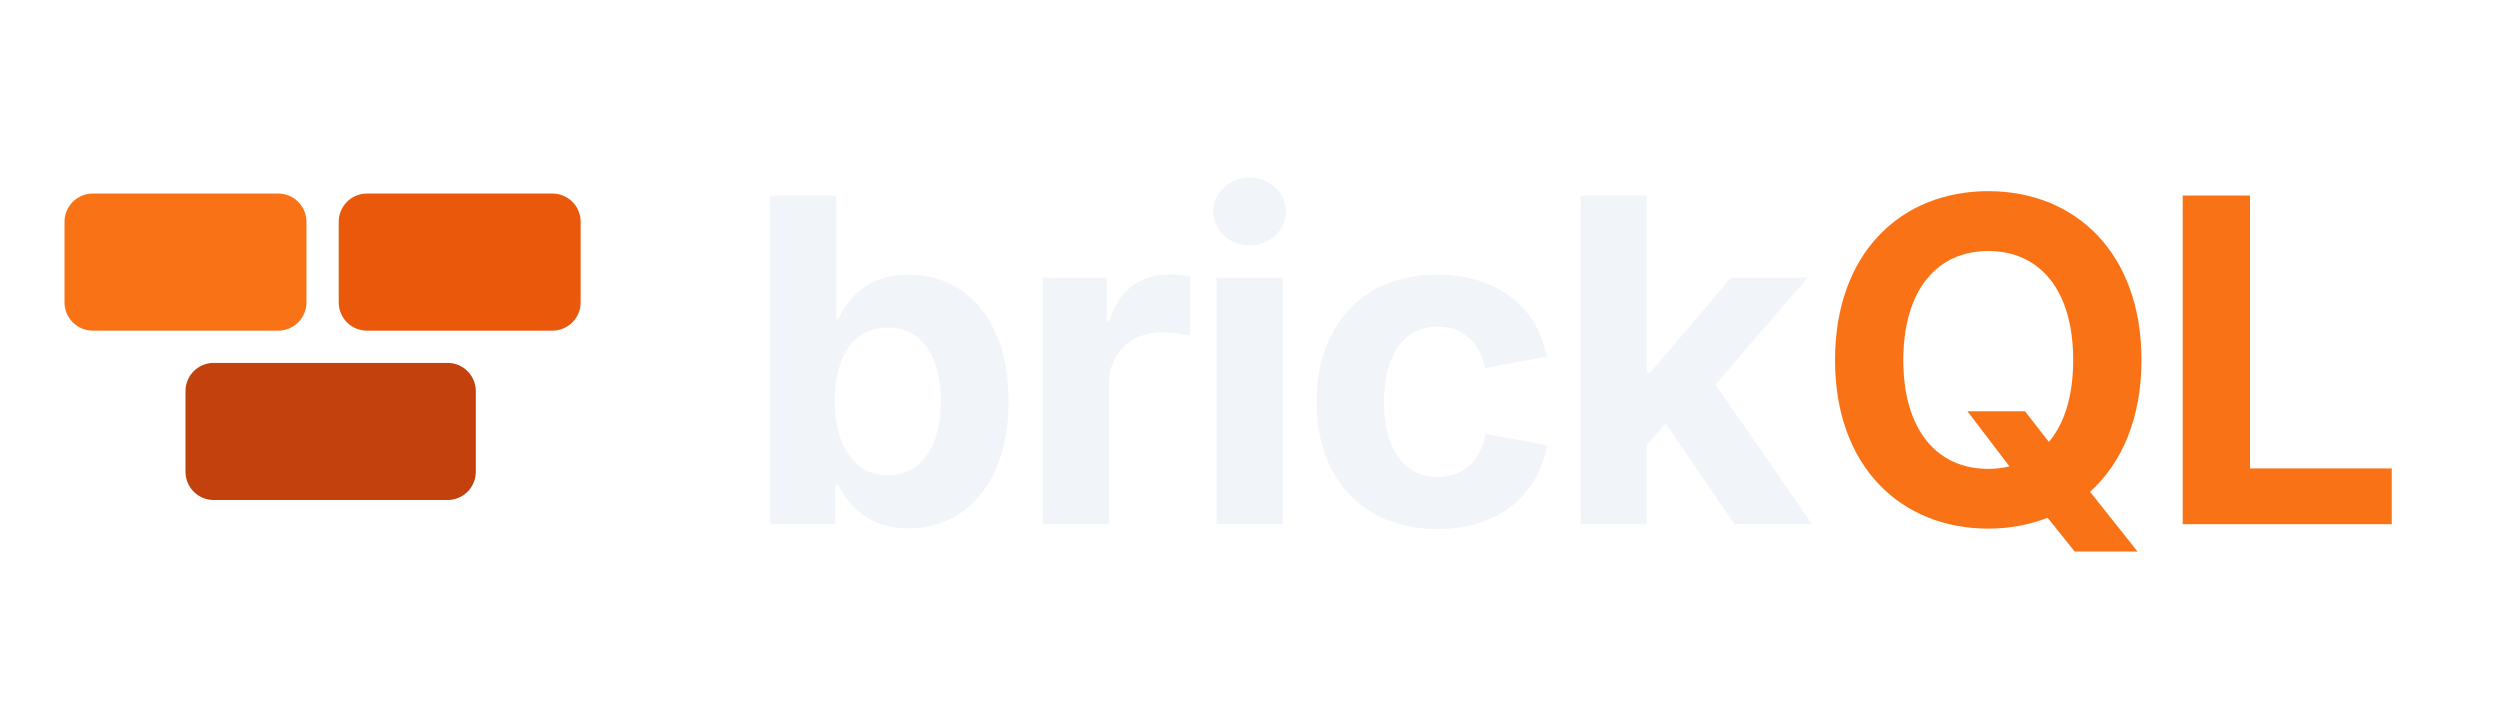
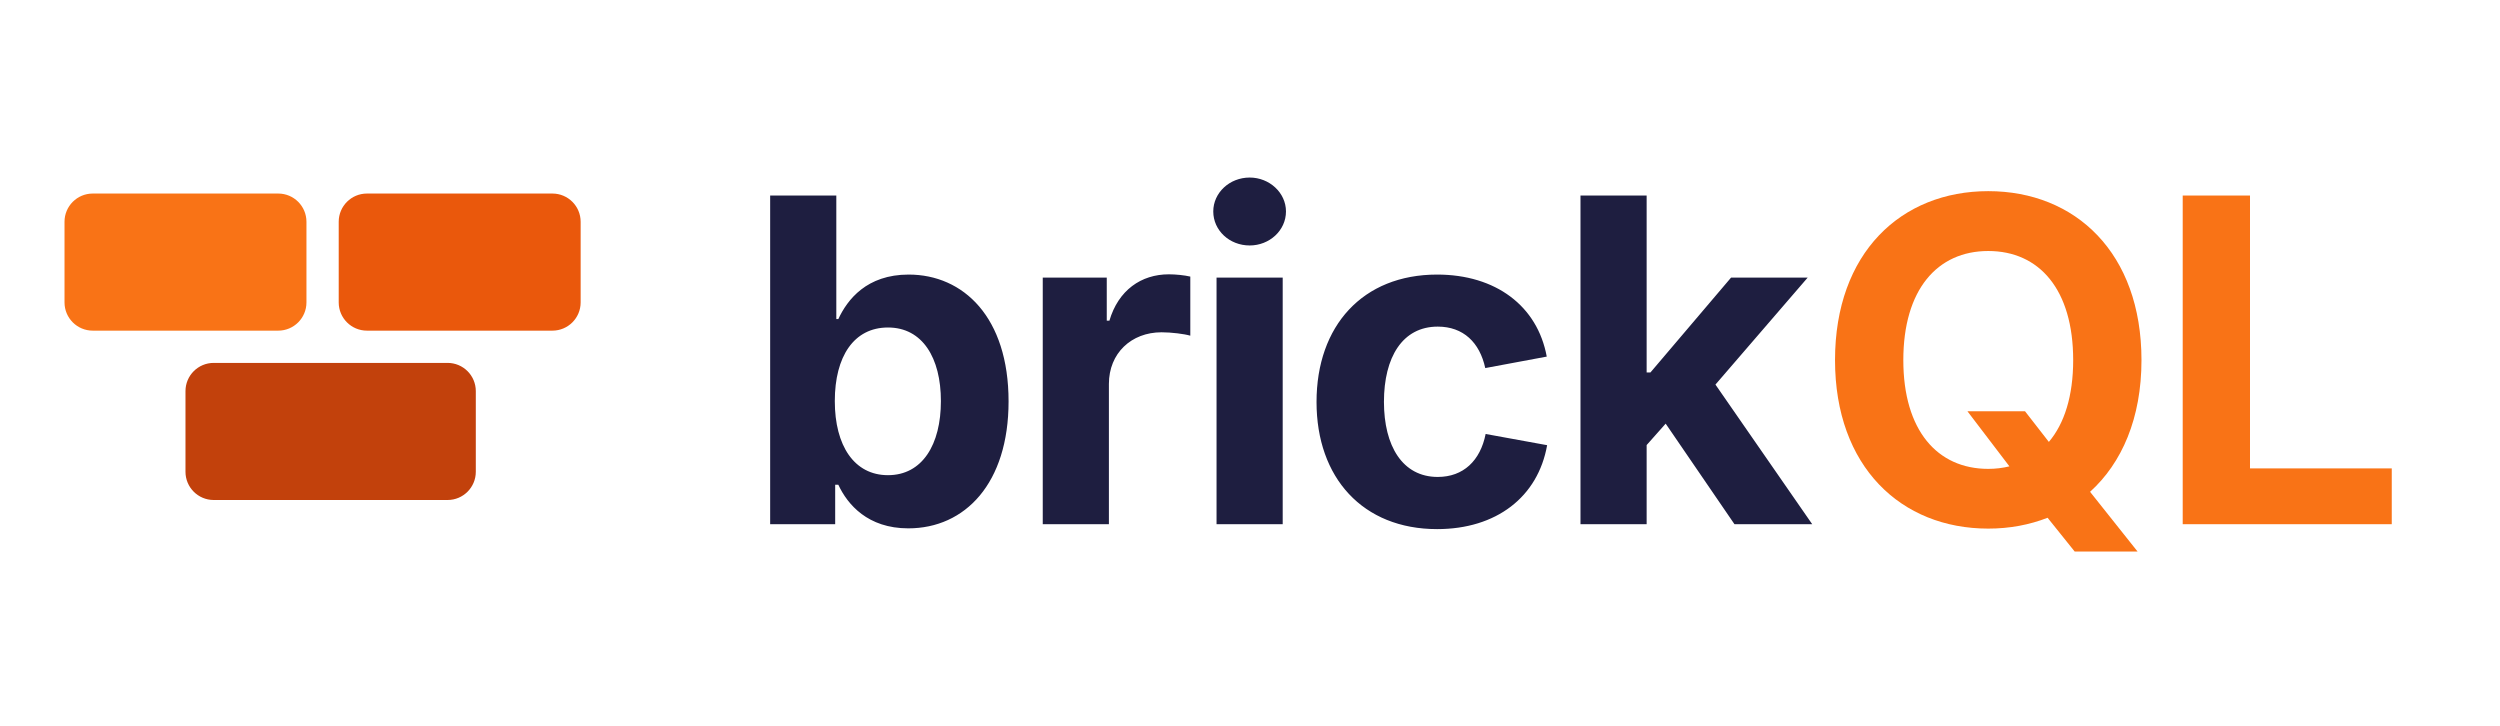
<svg xmlns="http://www.w3.org/2000/svg" viewBox="0 0 310 90" fill="none">
  <g transform="translate(8,24)">
    <rect x="0" y="0" width="30" height="17" rx="3.5" fill="#f97316" />
    <rect x="34" y="0" width="30" height="17" rx="3.5" fill="#ea580c" />
    <rect x="15" y="21" width="36" height="17" rx="3.5" fill="#c2410c" />
  </g>
-   <text x="92" y="65" font-family="Inter, system-ui, -apple-system, sans-serif" font-size="56" font-weight="700" letter-spacing="-1.5" fill="#f1f5f9">brick<tspan fill="#f97316">QL</tspan>
+   <text x="92" y="65" font-family="Inter, system-ui, -apple-system, sans-serif" font-size="56" font-weight="700" letter-spacing="-1.5" fill="#1e1e40">brick<tspan fill="#f97316">QL</tspan>
  </text>
</svg>
